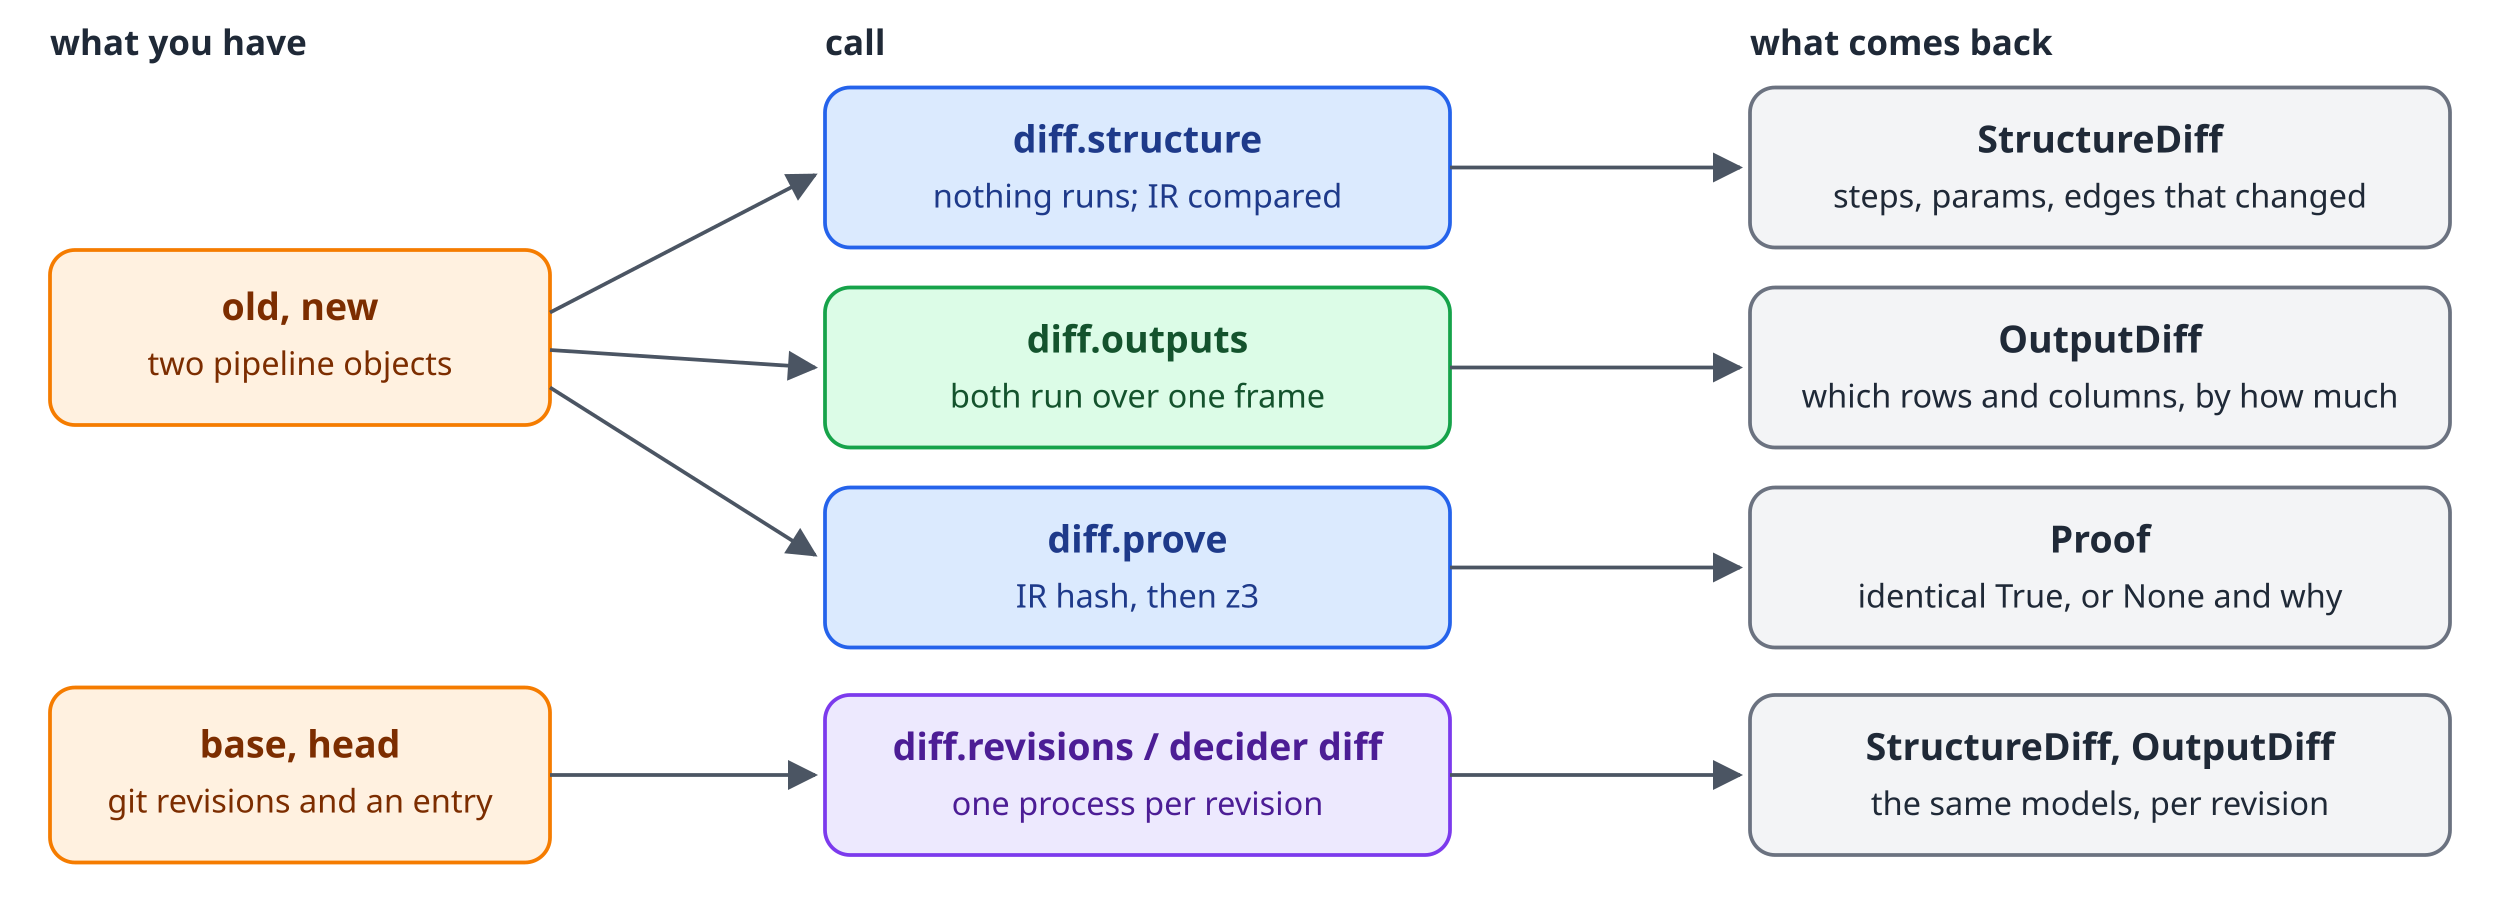
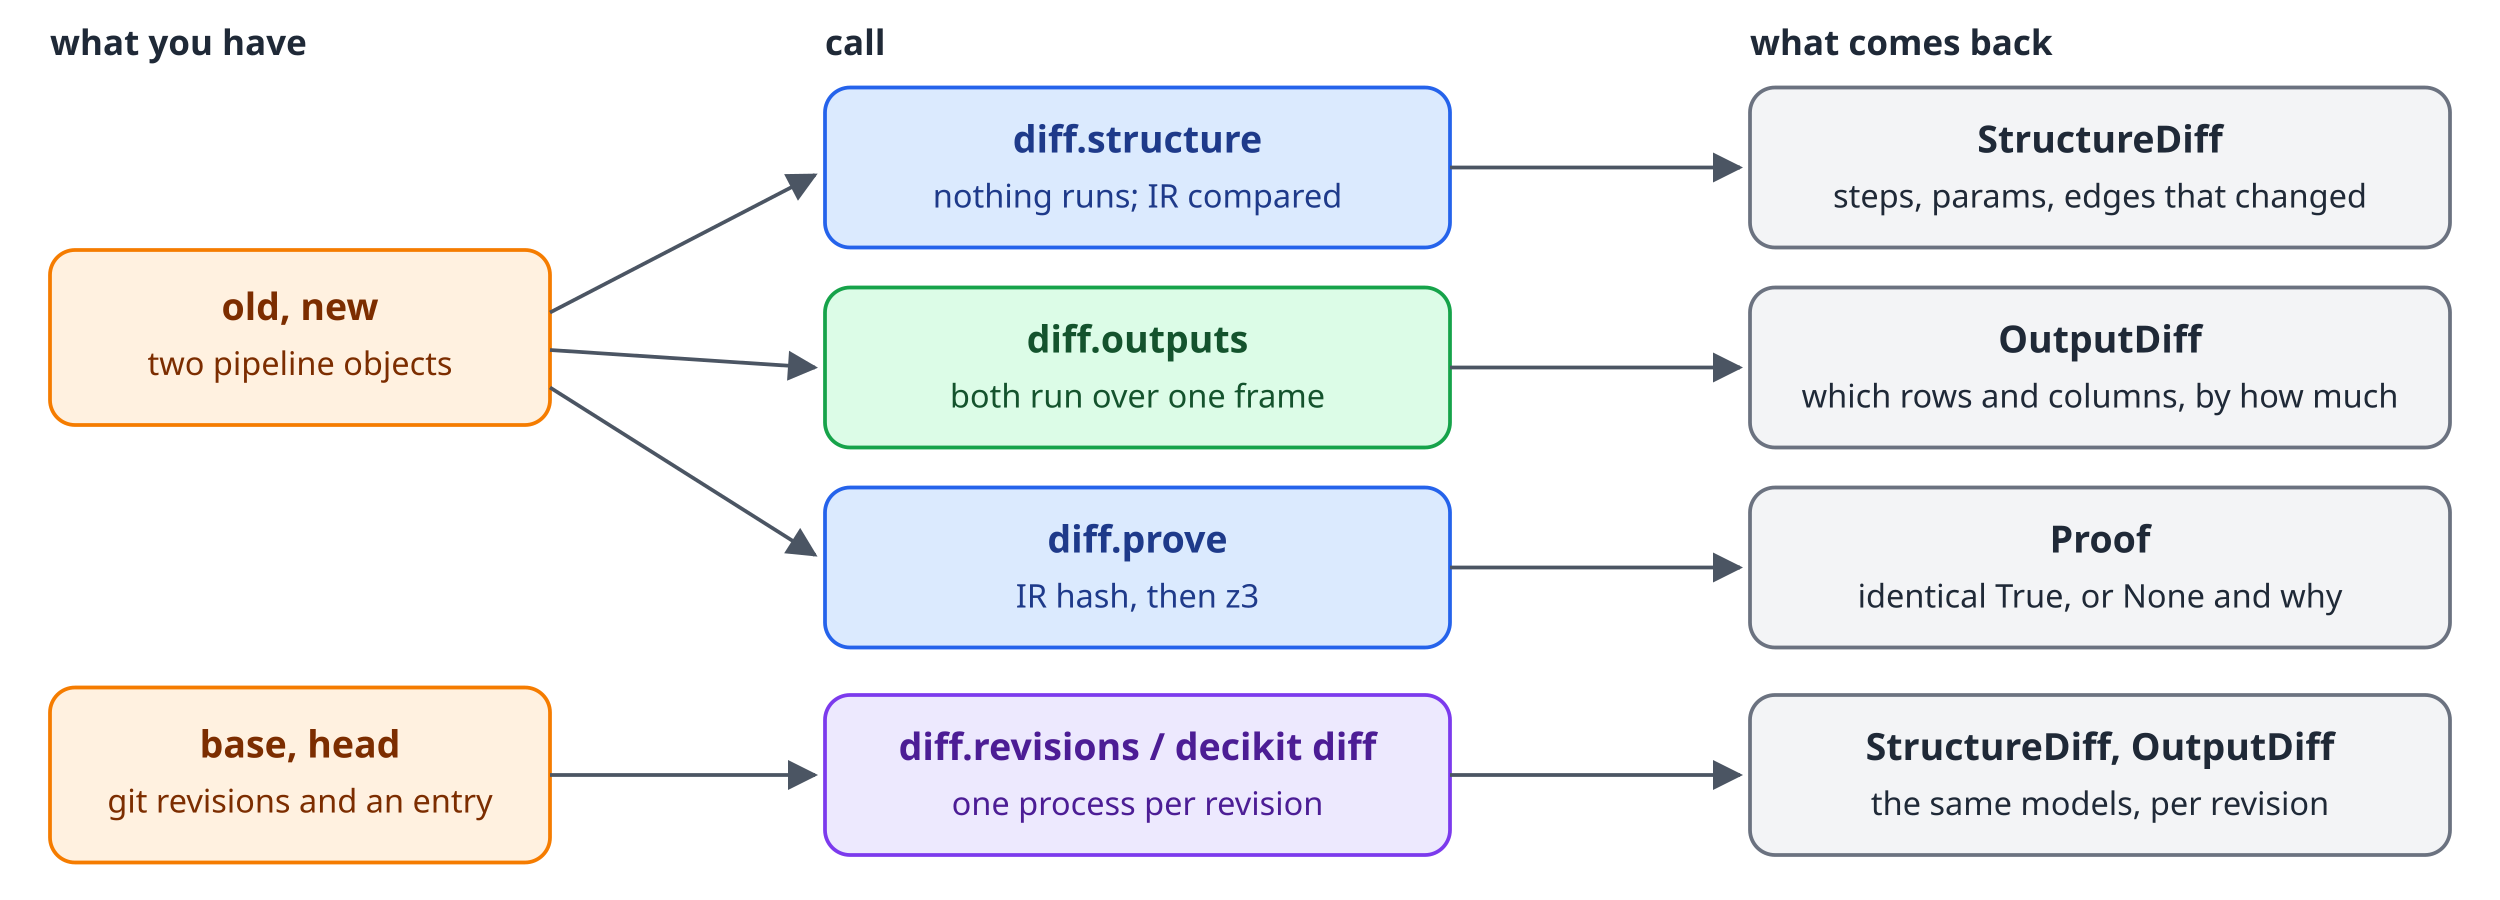
<svg xmlns="http://www.w3.org/2000/svg" viewBox="0 0 1000 360" font-family="system-ui, sans-serif">
  <defs>
    <marker id="arr" viewBox="0 0 10 10" refX="9" refY="5" markerWidth="8" markerHeight="8" orient="auto-start-reverse">
      <path d="M0,0 L10,5 L0,10 z" fill="#4b5563" />
    </marker>
  </defs>
  <rect x="0" y="0" width="1000" height="360" fill="#ffffff" />
  <text x="20" y="22" font-size="14" font-weight="600" fill="#1f2937">what you have</text>
  <text x="330" y="22" font-size="14" font-weight="600" fill="#1f2937">call</text>
  <text x="700" y="22" font-size="14" font-weight="600" fill="#1f2937">what comes back</text>
  <rect x="20" y="100" width="200" height="70" rx="10" fill="#fff1e0" stroke="#f57c00" stroke-width="1.5" />
  <text x="120" y="128" font-size="15" font-weight="600" fill="#7c2d00" text-anchor="middle">old, new</text>
  <text x="120" y="150" font-size="13" fill="#7c2d00" text-anchor="middle">two pipeline objects</text>
  <rect x="20" y="275" width="200" height="70" rx="10" fill="#fff1e0" stroke="#f57c00" stroke-width="1.5" />
  <text x="120" y="303" font-size="15" font-weight="600" fill="#7c2d00" text-anchor="middle">base, head</text>
  <text x="120" y="325" font-size="13" fill="#7c2d00" text-anchor="middle">git revisions and an entry</text>
  <rect x="330" y="35" width="250" height="64" rx="10" fill="#dbeafe" stroke="#2563eb" stroke-width="1.5" />
  <text x="455" y="61" font-size="15" font-weight="600" fill="#1e3a8a" text-anchor="middle">diff.structure</text>
  <text x="455" y="83" font-size="13" fill="#1e3a8a" text-anchor="middle">nothing runs; IR compared</text>
  <rect x="330" y="115" width="250" height="64" rx="10" fill="#dcfce7" stroke="#16a34a" stroke-width="1.5" />
  <text x="455" y="141" font-size="15" font-weight="600" fill="#14532d" text-anchor="middle">diff.outputs</text>
  <text x="455" y="163" font-size="13" fill="#14532d" text-anchor="middle">both run over one frame</text>
  <rect x="330" y="195" width="250" height="64" rx="10" fill="#dbeafe" stroke="#2563eb" stroke-width="1.5" />
  <text x="455" y="221" font-size="15" font-weight="600" fill="#1e3a8a" text-anchor="middle">diff.prove</text>
  <text x="455" y="243" font-size="13" fill="#1e3a8a" text-anchor="middle">IR hash, then z3</text>
  <rect x="330" y="278" width="250" height="64" rx="10" fill="#ede9fe" stroke="#7c3aed" stroke-width="1.5" />
-   <text x="455" y="304" font-size="15" font-weight="600" fill="#4c1d95" text-anchor="middle">diff.revisions / decider diff</text>
+   <text x="455" y="304" font-size="15" font-weight="600" fill="#4c1d95" text-anchor="middle">diff.revisions / decikit diff</text>
  <text x="455" y="326" font-size="13" fill="#4c1d95" text-anchor="middle">one process per revision</text>
  <rect x="700" y="35" width="280" height="64" rx="10" fill="#f3f4f6" stroke="#6b7280" stroke-width="1.5" />
  <text x="840" y="61" font-size="15" font-weight="600" fill="#1f2937" text-anchor="middle">StructureDiff</text>
  <text x="840" y="83" font-size="13" fill="#1f2937" text-anchor="middle">steps, params, edges that changed</text>
  <rect x="700" y="115" width="280" height="64" rx="10" fill="#f3f4f6" stroke="#6b7280" stroke-width="1.5" />
  <text x="840" y="141" font-size="15" font-weight="600" fill="#1f2937" text-anchor="middle">OutputDiff</text>
  <text x="840" y="163" font-size="13" fill="#1f2937" text-anchor="middle">which rows and columns, by how much</text>
  <rect x="700" y="195" width="280" height="64" rx="10" fill="#f3f4f6" stroke="#6b7280" stroke-width="1.5" />
  <text x="840" y="221" font-size="15" font-weight="600" fill="#1f2937" text-anchor="middle">Proof</text>
  <text x="840" y="243" font-size="13" fill="#1f2937" text-anchor="middle">identical True, or None and why</text>
  <rect x="700" y="278" width="280" height="64" rx="10" fill="#f3f4f6" stroke="#6b7280" stroke-width="1.5" />
  <text x="840" y="304" font-size="15" font-weight="600" fill="#1f2937" text-anchor="middle">StructureDiff, OutputDiff</text>
  <text x="840" y="326" font-size="13" fill="#1f2937" text-anchor="middle">the same models, per revision</text>
  <path d="M220,125 L326,70" stroke="#4b5563" stroke-width="1.5" fill="none" marker-end="url(#arr)" />
  <path d="M220,140 L326,147" stroke="#4b5563" stroke-width="1.5" fill="none" marker-end="url(#arr)" />
  <path d="M220,155 L326,222" stroke="#4b5563" stroke-width="1.5" fill="none" marker-end="url(#arr)" />
  <path d="M220,310 L326,310" stroke="#4b5563" stroke-width="1.5" fill="none" marker-end="url(#arr)" />
  <path d="M580,67 L696,67" stroke="#4b5563" stroke-width="1.5" fill="none" marker-end="url(#arr)" />
  <path d="M580,147 L696,147" stroke="#4b5563" stroke-width="1.5" fill="none" marker-end="url(#arr)" />
  <path d="M580,227 L696,227" stroke="#4b5563" stroke-width="1.5" fill="none" marker-end="url(#arr)" />
  <path d="M580,310 L696,310" stroke="#4b5563" stroke-width="1.5" fill="none" marker-end="url(#arr)" />
</svg>
